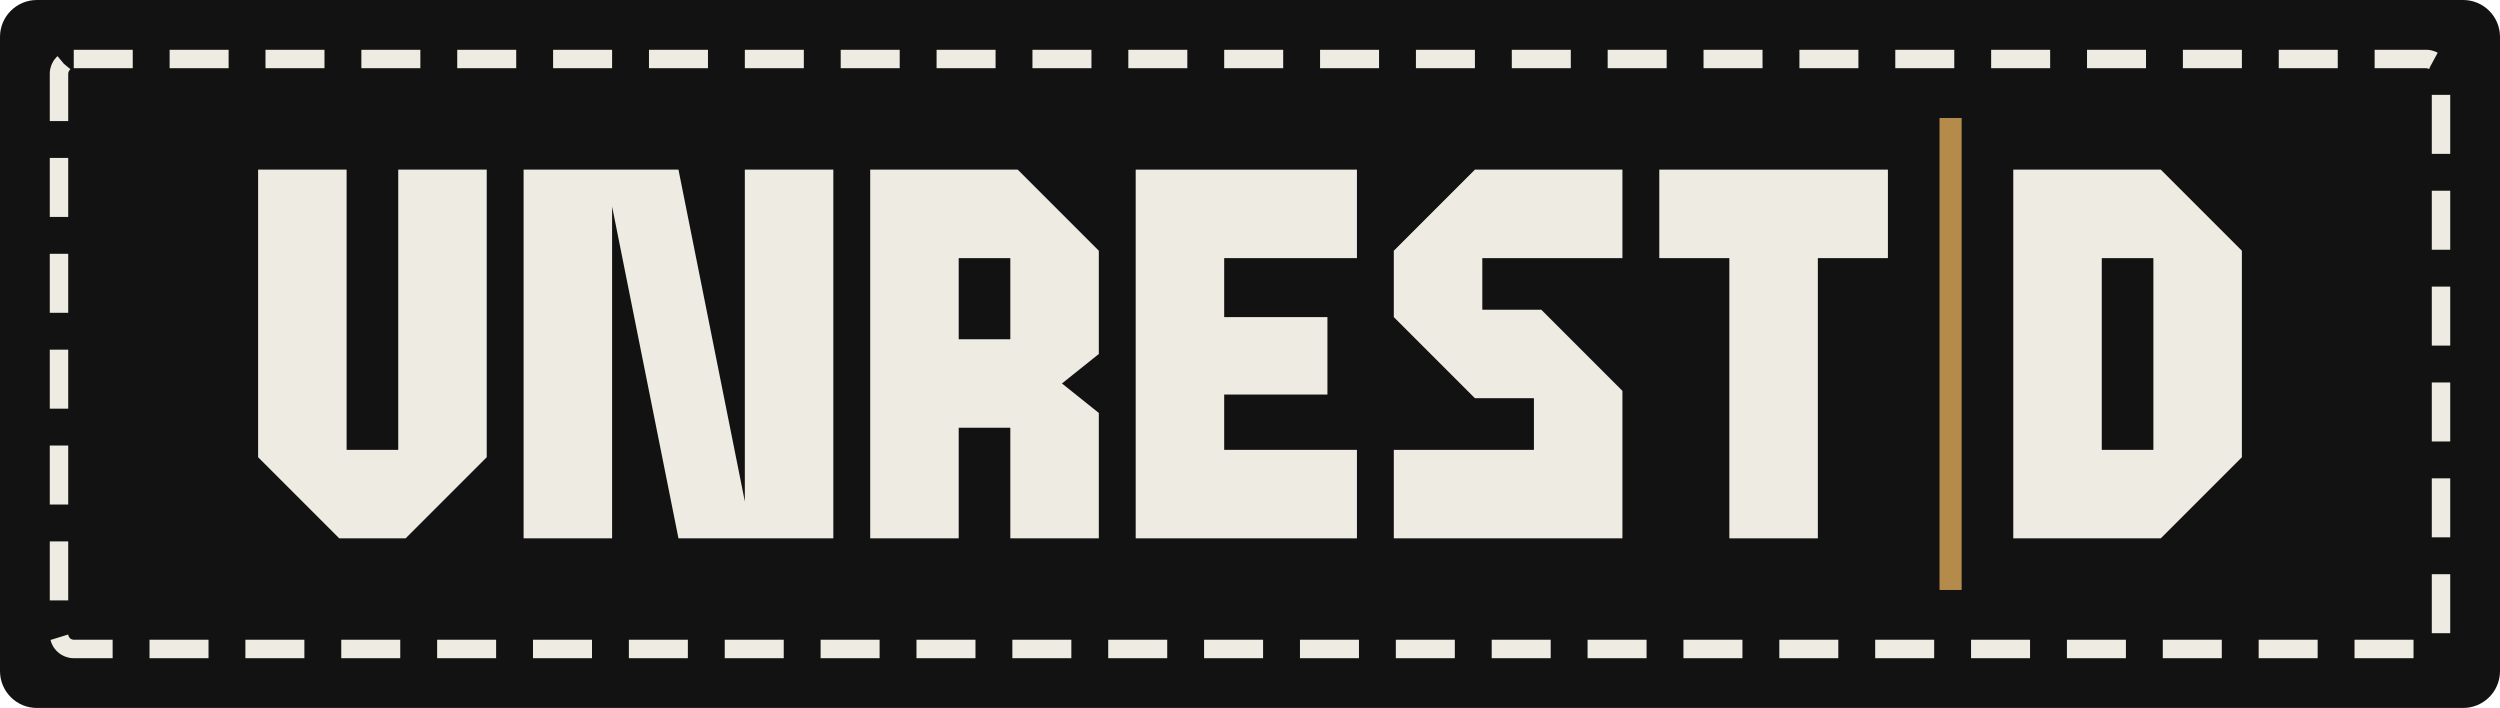
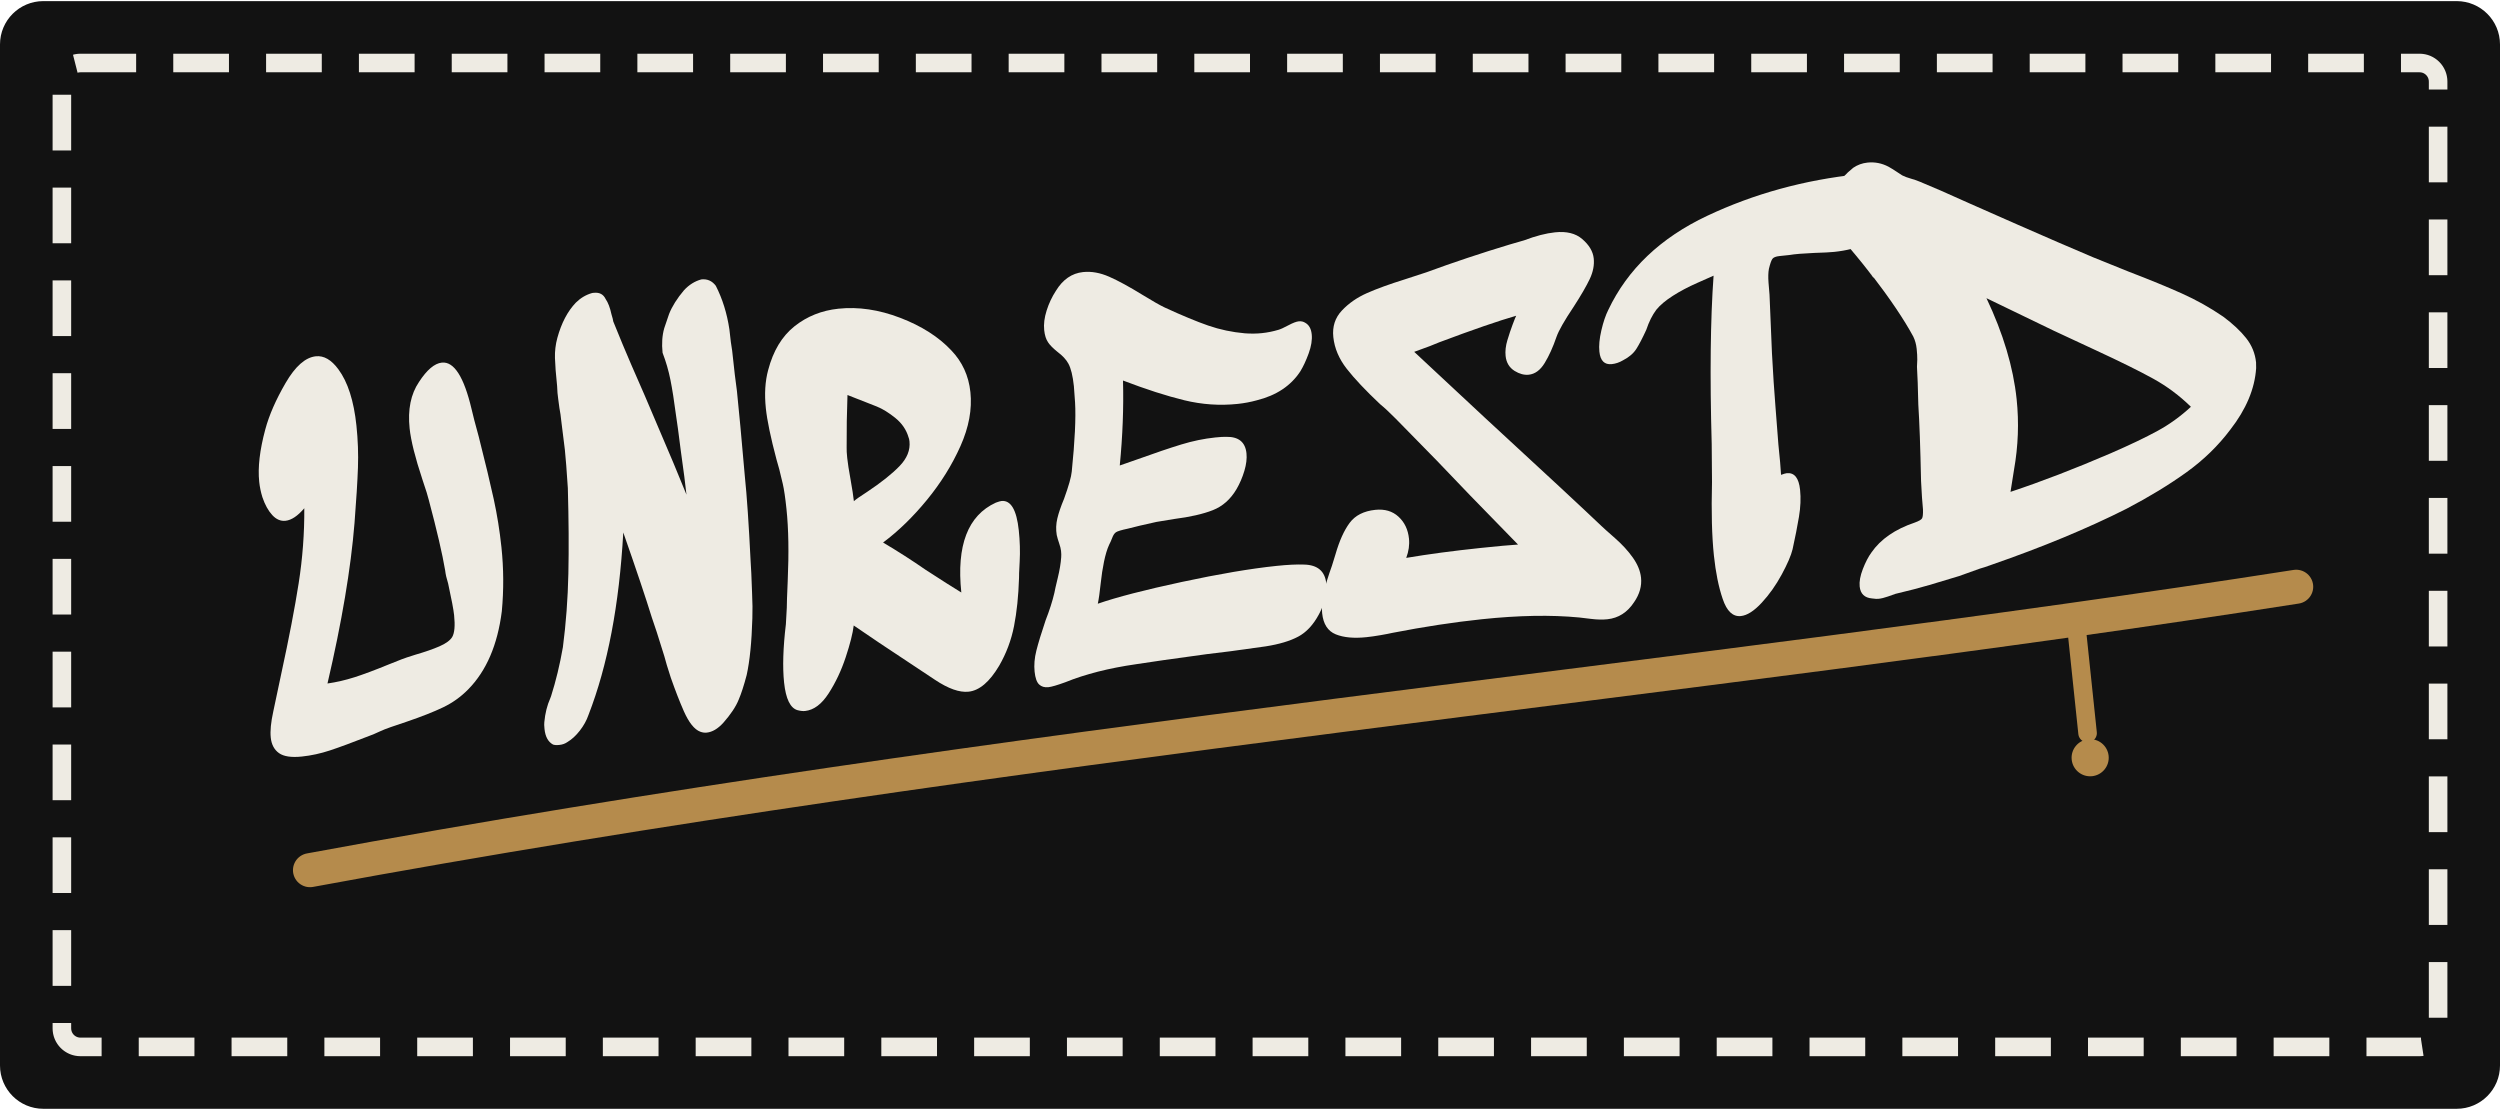
- <svg xmlns="http://www.w3.org/2000/svg" viewBox="0 0 678 192" width="1356" height="384" role="img">
-   <rect x="0" y="0" width="678" height="192" rx="10" fill="#121212" />
-   <rect x="16" y="16" width="646" height="160" rx="4" fill="none" stroke="#EEEBE3" stroke-width="5" stroke-dasharray="16 10" />
-   <g transform="translate(70,46)">
-     <g fill="#EEEBE3">
-       <path transform="translate(0,0)" d="M0,0H24V76H38V0H62V78L40,100H22L0,78z" fill-rule="nonzero" />
-       <path transform="translate(72,0)" d="M0,0h24v100h-24zM60,0h24v100h-24zM22,0H42L62,100H42z" fill-rule="nonzero" />
-       <path transform="translate(166,0)" d="M0,100V0H40L62,22V50L52,58L62,66V100H38V70H24V100zM24,24V46H38V24z" fill-rule="evenodd" />
-       <path transform="translate(238,0)" d="M0,0h24v100h-24zM0,0h60v24h-60zM0,40h52v21h-52zM0,76h60v24h-60z" fill-rule="nonzero" />
-       <path transform="translate(308,0)" d="M22,0H62V24H24V38H40L62,60V100H0V76H38V62H22L0,40V22z" fill-rule="nonzero" />
-       <path transform="translate(380,0)" d="M0,0h62v24h-62zM19.0,0h24v100h-24z" fill-rule="nonzero" />
-       <path transform="translate(476,0)" d="M0,0H40L62,22V78L40,100H0zM24,24V76H38V24z" fill-rule="evenodd" />
+ <svg xmlns="http://www.w3.org/2000/svg" viewBox="0 0 808 358" width="1615" height="717" role="img">
+   <rect x="0" y="0" width="808" height="358" rx="14" fill="#121212" />
+   <rect x="20" y="20" width="768" height="318" rx="6" fill="none" stroke="#EEEBE3" stroke-width="6" stroke-dasharray="18 12" />
+   <g transform="translate(50,20)">
+     <g transform="translate(30.0,198.5)">
+       <g transform="rotate(-6 324 -51)">
+         <g fill="#EEEBE3">
+           <path d="M20.06 -24.31 19.55 -23.12ZM78.88 -103.7Q80.75 -90.78 81.6 -83.045Q82.45 -75.31 82.45 -67.32Q82.45 -56.95 80.41 -46.75Q76.67 -30.77 66.98 -22.78Q63.07 -19.55 58.31 -17.85Q53.55 -16.15 46.07 -14.45Q42.84 -13.77 40.8 -13.26Q38.59 -12.75 36.89 -12.155Q35.19 -11.56 33.83 -11.22Q25.16 -8.84 20.485 -7.82Q15.81 -6.8 11.22 -6.8Q6.12 -6.8 3.995 -8.67Q1.87 -10.54 1.87 -13.94Q1.87 -17.17 3.57 -22.27Q4.42 -24.99 7.48 -34.34Q12.92 -50.83 16.065 -62.645Q19.21 -74.46 20.4 -86.53Q16.83 -83.13 13.94 -83.13Q11.56 -83.13 9.86 -85.425Q8.16 -87.72 7.31 -91.46Q6.8 -94.01 6.8 -96.56Q6.8 -103.53 10.54 -113.22Q13.09 -119.85 18.615 -127.415Q24.14 -134.98 29.24 -134.98Q33.15 -134.98 36.04 -130.05Q39.95 -123.42 39.95 -111.35Q39.95 -104.38 39.015 -97.75Q38.08 -91.12 36.04 -80.07Q31.96 -58.31 21.93 -29.41Q26.35 -29.58 30.855 -30.515Q35.36 -31.45 42.33 -33.49L46.58 -34.68Q47.77 -35.02 51.17 -35.7Q55.93 -36.55 59.16 -37.57Q62.39 -38.59 63.58 -40.12Q64.94 -41.99 64.94 -47.09Q64.94 -49.81 64.09 -57.46Q63.58 -60.01 63.58 -61.71Q63.07 -69.87 60.69 -85.0Q60.52 -86.53 59.33 -91.8Q56.95 -102.68 56.95 -108.63Q56.95 -117.81 61.54 -123.25Q65.96 -128.69 69.53 -128.69Q75.48 -128.69 77.52 -112.71Q77.86 -109.82 78.88 -103.7Z" transform="translate(0.0,0) rotate(0 42.2 -70.9)" />
+           <path d="M34.34 -143.99H34.85Q37.57 -143.99 38.42 -141.61Q39.44 -139.74 39.78 -136.51Q40.12 -134.81 40.12 -134.13Q42.5 -125.8 44.455 -119.595Q46.41 -113.39 47.77 -109.14Q49.13 -104.55 52.02 -95.285Q54.91 -86.02 56.95 -78.88Q57.63 -76.67 57.8 -75.99Q57.8 -80.75 57.46 -90.27L57.29 -97.41L57.12 -101.83Q56.95 -108.8 56.525 -113.39Q56.1 -117.98 54.91 -122.4Q54.91 -126.82 56.27 -130.22L58.31 -134.64Q60.18 -138.21 63.92 -141.78Q66.64 -144.16 69.87 -144.67Q72.76 -144.67 74.29 -142.12Q76.84 -135.49 77.18 -127.67Q77.18 -122.91 77.35 -120.7Q77.35 -111.86 77.52 -107.61Q77.52 -98.26 77.18 -79.9Q77.18 -70.55 76.16 -52.19L75.99 -48.62Q75.82 -46.75 75.565 -42.16Q75.31 -37.57 74.8 -34.0Q73.27 -22.61 71.06 -15.98Q69.19 -11.05 67.66 -8.33Q65.96 -5.1 61.88 -1.36Q58.99 1.19 56.27 1.19Q55.25 1.19 54.23 0.68Q51.51 -0.68 49.64 -6.46Q48.11 -11.22 46.58 -17.68Q45.56 -22.44 45.22 -24.82Q43.35 -34.34 42.5 -37.74Q40.63 -47.26 36.21 -65.96Q30.6 -31.28 18.87 -8.5Q17.68 -5.95 15.555 -3.74Q13.43 -1.53 11.22 -0.51Q10.03 0.17 8.5 0.17Q7.14 0.17 6.46 -0.17Q4.25 -1.7 4.25 -5.44Q4.25 -6.97 4.42 -7.65Q5.27 -11.9 7.14 -15.13L7.48 -15.81Q10.54 -22.78 12.92 -31.11Q15.64 -42.5 17.17 -54.57Q18.7 -66.64 19.89 -82.11Q20.23 -90.61 20.23 -94.52L20.06 -103.36Q20.06 -106.42 19.89 -108.12Q19.89 -109.31 19.805 -111.095Q19.72 -112.88 19.89 -115.26Q19.89 -121.04 20.145 -124.355Q20.4 -127.67 21.59 -130.73Q24.31 -137.7 28.73 -141.44Q31.28 -143.48 34.34 -143.99Z" transform="translate(85.9,-2) rotate(0 40.9 -71.7)" />
+           <path d="M31.11 -85.34Q31.11 -82.79 31.45 -78.37Q31.79 -73.61 31.79 -71.23Q32.98 -72.08 36.38 -73.78Q43.52 -77.52 47.6 -80.92Q51.68 -84.32 51.68 -88.57Q51.68 -89.42 51.51 -89.93Q50.83 -93.67 47.94 -96.56Q45.05 -99.45 42.33 -100.895Q39.61 -102.34 33.32 -105.57Q32.13 -97.24 31.28 -88.74Q31.11 -87.55 31.11 -85.34ZM51.85 -85.68 52.36 -86.53ZM52.36 -86.87ZM52.53 -88.74 52.7 -87.72ZM79.22 -66.3Q83.81 -66.3 83.81 -56.27Q83.81 -51 83.045 -46.24Q82.28 -41.48 82.28 -40.97Q81.09 -32.3 79.05 -25.67Q77.01 -19.04 72.93 -13.43Q67.49 -6.12 62.22 -6.12Q57.8 -6.12 51.85 -11.05L35.19 -24.82L27.54 -31.28Q26.69 -27.54 23.885 -21.335Q21.08 -15.13 17.17 -10.285Q13.26 -5.44 9.01 -5.44Q7.99 -5.44 6.63 -5.95Q3.23 -7.31 3.23 -15.3Q3.23 -22.78 5.78 -34.0L6.63 -39.27Q6.8 -40.97 7.82 -47.77Q8.84 -54.57 9.35 -60.35Q9.86 -66.13 9.86 -71.06Q9.86 -76.5 9.52 -79.22Q8.84 -84.83 8.33 -87.21Q6.63 -98.09 6.63 -104.04Q6.63 -111.01 8.67 -116.28Q12.07 -125.29 18.615 -129.455Q25.16 -133.62 33.32 -133.62Q43.01 -133.62 52.87 -128.605Q62.73 -123.59 68.17 -116.45Q72.93 -110.33 72.93 -102.34Q72.93 -94.01 67.915 -85.34Q62.9 -76.67 55.335 -69.19Q47.77 -61.71 39.78 -56.95Q46.41 -52.02 52.53 -46.75Q59.67 -40.97 63.24 -38.25Q63.24 -61.2 77.35 -65.96Q78.71 -66.3 79.22 -66.3Z" transform="translate(165.5,1) rotate(0 43.5 -69.5)" />
+           <path d="M96.05 -25.84Q96.05 -23.63 95.115 -20.995Q94.18 -18.36 92.65 -16.15Q89.42 -11.39 85.255 -9.69Q81.09 -7.99 74.46 -7.65Q61.03 -7.14 55.25 -7.14Q38.59 -6.63 32.13 -6.29Q18.87 -5.78 8.84 -2.89Q4.76 -1.87 3.23 -1.87Q1.36 -1.87 0.34 -3.06Q-0.68 -4.25 -0.68 -7.31Q-0.68 -10.54 0.595 -14.025Q1.87 -17.51 4.59 -23.46Q6.97 -28.05 8.33 -31.96Q8.67 -33.15 9.945 -36.72Q11.22 -40.29 11.73 -43.18Q11.9 -44.03 11.9 -45.22Q11.9 -46.24 11.56 -47.685Q11.22 -49.13 11.05 -50.49Q10.88 -53.21 11.815 -55.845Q12.75 -58.48 14.62 -61.88Q17.51 -67.83 18.02 -70.38Q21.08 -85.0 21.42 -92.48L21.59 -97.75Q21.59 -102.85 20.57 -105.23Q19.72 -107.27 17.51 -109.31Q15.47 -111.35 14.79 -112.71Q13.94 -114.24 13.94 -116.79Q13.94 -119.68 15.385 -122.995Q16.83 -126.31 19.04 -129.03Q22.95 -134.13 28.39 -134.13Q32.47 -134.13 36.635 -131.75Q40.8 -129.37 46.75 -124.78Q51.17 -121.38 53.38 -120.02Q61.37 -115.26 66.81 -112.71Q72.25 -110.16 78.37 -108.97Q81.26 -108.46 83.81 -108.46Q86.53 -108.46 89.25 -108.97Q90.27 -109.14 92.565 -110.075Q94.86 -111.01 96.05 -111.01Q97.24 -111.01 98.09 -110.33Q99.79 -109.14 99.79 -106.42Q99.79 -103.7 98.175 -100.385Q96.56 -97.07 94.86 -94.86Q89.59 -88.4 79.9 -87.04Q76.84 -86.53 73.61 -86.53Q64.94 -86.53 56.61 -89.505Q48.28 -92.48 37.57 -97.92Q36.55 -84.83 33.66 -70.72L39.44 -72.08Q48.45 -74.29 54.145 -75.395Q59.84 -76.5 65.28 -76.5Q67.66 -76.5 68.85 -76.33Q74.8 -75.82 74.8 -70.38Q74.8 -67.83 73.525 -64.77Q72.25 -61.71 70.38 -59.16Q66.98 -54.57 62.05 -53.21Q57.12 -51.85 49.3 -51.68L43.52 -51.34Q37.4 -50.66 34.17 -50.15Q30.94 -49.81 30.175 -49.385Q29.41 -48.96 28.815 -47.77Q28.22 -46.58 27.54 -45.56Q26.35 -43.52 25.33 -40.29Q24.31 -37.06 23.63 -33.83Q22.61 -29.07 21.93 -27.03Q31.45 -29.24 49.725 -31.195Q68.0 -33.15 80.58 -33.15Q86.02 -33.15 89.59 -32.64Q96.05 -31.79 96.05 -25.84Z" transform="translate(250.3,-2) rotate(0 49.6 -68.0)" />
+           <path d="M103.02 -20.06Q103.02 -15.98 99.96 -12.41Q96.22 -7.82 90.78 -7.82Q88.4 -7.82 85.51 -8.5Q82.62 -9.18 81.77 -9.35Q68.34 -12.07 50.49 -12.07Q36.72 -12.07 21.25 -10.71Q19.89 -10.54 17.34 -10.37Q14.79 -10.2 12.75 -10.2Q6.63 -10.2 2.975 -12.155Q-0.68 -14.11 -0.68 -19.38Q-0.68 -22.44 0.51 -25.925Q1.7 -29.41 4.08 -34.34L5.61 -37.91Q8.16 -44.2 11.22 -47.515Q14.28 -50.83 19.89 -50.83Q24.48 -50.83 27.115 -47.855Q29.75 -44.88 29.75 -40.46Q29.75 -37.4 28.22 -34.34Q38.93 -35.02 52.53 -35.02Q60.52 -35.02 64.6 -34.85Q48.96 -54.57 41.31 -64.6L29.58 -79.39Q26.86 -82.79 24.99 -84.66Q18.7 -91.97 15.47 -97.155Q12.24 -102.34 12.24 -107.78Q12.24 -112.88 15.895 -116.025Q19.55 -119.17 24.565 -120.785Q29.58 -122.4 37.23 -123.93L44.37 -125.46Q57.8 -128.86 72.08 -131.58Q73.27 -131.75 76.84 -132.43Q82.62 -133.96 87.04 -133.96Q92.65 -133.96 95.54 -130.9Q98.6 -127.67 98.6 -124.27Q98.6 -121.04 96.645 -117.81Q94.69 -114.58 90.44 -109.31Q85.34 -103.19 83.98 -100.3Q81.77 -95.54 79.305 -92.31Q76.84 -89.08 73.78 -89.08Q71.57 -89.08 69.36 -90.78Q66.98 -92.65 66.98 -95.88Q66.98 -98.26 68.085 -100.895Q69.19 -103.53 70.295 -105.74Q71.4 -107.95 71.74 -108.46Q63.07 -106.93 46.07 -102.51Q44.03 -101.83 37.74 -100.3L58.14 -76.84Q84.32 -47.09 91.97 -38.08Q92.82 -37.06 95.965 -33.66Q99.11 -30.26 101.065 -26.775Q103.02 -23.29 103.02 -20.06Z" transform="translate(344.7,1) rotate(0 51.2 -70.9)" />
+           <path d="M96.56 -134.3Q96.56 -131.41 94.69 -127.67Q92.82 -123.93 90.95 -121.72Q87.38 -117.3 82.79 -115.77Q78.2 -114.24 72.25 -114.24Q70.21 -114.24 65.79 -114.58Q60.35 -114.92 57.63 -114.75Q56.27 -114.75 54.485 -114.75Q52.7 -114.75 52.105 -114.07Q51.51 -113.39 50.66 -111.01Q50.15 -109.31 50.065 -106.59Q49.98 -103.87 49.98 -102.68L48.79 -83.81Q48.28 -73.95 48.11 -66.555Q47.94 -59.16 47.77 -54.23Q47.77 -47.6 47.6 -44.37Q48.96 -44.71 49.47 -44.71Q53.21 -44.71 53.21 -38.93Q53.21 -34.85 51.935 -30.26Q50.66 -25.67 48.79 -20.06Q47.77 -17.17 44.455 -12.325Q41.14 -7.48 37.06 -3.91Q32.98 -0.34 29.92 -0.34Q26.01 -0.34 24.65 -6.46Q23.29 -12.41 23.29 -20.74Q23.29 -30.09 25.16 -44.37L26.35 -56.61Q28.9 -89.76 32.64 -110.67Q31.62 -110.33 27.115 -108.885Q22.61 -107.44 18.87 -105.57Q15.13 -103.7 13.09 -101.66Q10.88 -99.28 9.18 -95.54Q6.97 -91.8 5.355 -89.76Q3.74 -87.72 0.68 -86.53Q-1.19 -85.68 -3.06 -85.68Q-6.63 -85.68 -6.63 -90.1Q-6.63 -92.99 -5.27 -96.9Q-3.91 -100.81 -2.38 -103.19Q9.01 -121.89 32.64 -130.135Q56.27 -138.38 82.62 -138.38Q86.36 -138.38 92.82 -138.04Q96.56 -137.87 96.56 -134.3Z" transform="translate(448.6,-3) rotate(0 45.0 -69.4)" />
+           <path d="M10.03 -143.82Q13.6 -143.82 16.66 -141.78Q17.85 -140.93 18.87 -140.08Q19.89 -139.23 20.74 -138.55Q21.76 -137.87 23.46 -137.19Q25.16 -136.51 26.35 -135.83Q31.45 -133.11 41.31 -127.33L56.44 -118.66Q69.53 -111.18 79.39 -105.74L90.27 -99.96Q99.96 -95.03 106.675 -91.12Q113.39 -87.21 119.17 -82.28Q123.42 -78.37 125.8 -74.63Q128.18 -70.89 128.18 -66.47L128.01 -64.6Q126.31 -54.74 117.64 -45.73Q111.01 -38.59 102.085 -33.49Q93.16 -28.39 81.6 -23.8Q61.88 -16.32 36.38 -10.37Q33.66 -9.69 32.47 -9.52L25.5 -7.82L15.64 -5.95Q11.05 -5.1 4.42 -4.25Q3.74 -4.08 1.955 -3.655Q0.17 -3.23 -1.19 -3.23Q-1.87 -3.23 -3.23 -3.57Q-6.8 -4.25 -6.8 -7.82Q-6.8 -10.2 -5.185 -13.345Q-3.57 -16.49 -1.87 -18.36Q3.23 -24.31 13.09 -26.52Q15.13 -27.03 15.555 -27.625Q15.98 -28.22 16.15 -30.43Q16.15 -33.49 16.49 -39.61Q17.85 -55.76 18.19 -64.26Q18.87 -72.42 19.04 -76.5Q19.21 -77.35 19.38 -78.795Q19.55 -80.24 19.55 -82.28Q19.55 -84.49 18.87 -86.36Q15.3 -95.03 7.48 -107.78Q7.48 -107.61 7.735 -107.355Q7.99 -107.1 8.16 -106.42Q5.95 -110.33 0.85 -117.81Q0.17 -118.66 -0.68 -120.02Q-1.53 -121.38 -2.21 -122.23Q-2.72 -122.74 -3.57 -123.675Q-4.42 -124.61 -4.93 -125.29Q-5.78 -126.99 -5.78 -128.35Q-5.78 -132.09 -2.125 -136.17Q1.53 -140.25 5.27 -142.63Q7.48 -143.82 10.03 -143.82ZM44.88 -33.15Q60.35 -36.55 78.37 -42.16Q88.06 -45.22 94.18 -47.77Q100.3 -50.32 105.74 -54.4Q100.81 -60.35 94.605 -64.685Q88.4 -69.02 77.01 -75.82L64.26 -83.47L43.69 -96.22Q49.98 -78.37 49.98 -62.73Q49.98 -51.34 46.75 -40.12Z" transform="translate(524.5,-1) rotate(0 60.7 -73.5)" />
+         </g>
+         <path d="M10,30 C240,12 460,16 658,6" fill="none" stroke="#B58B4C" stroke-width="11" stroke-linecap="round" />
+         <path d="M586,12 v34" stroke="#B58B4C" stroke-width="6" stroke-linecap="round" />
+         <circle cx="586" cy="54" r="6" fill="#B58B4C" />
+       </g>
    </g>
-     <rect x="456" y="-14" width="6" height="128" fill="#B58B4C" />
  </g>
</svg>
